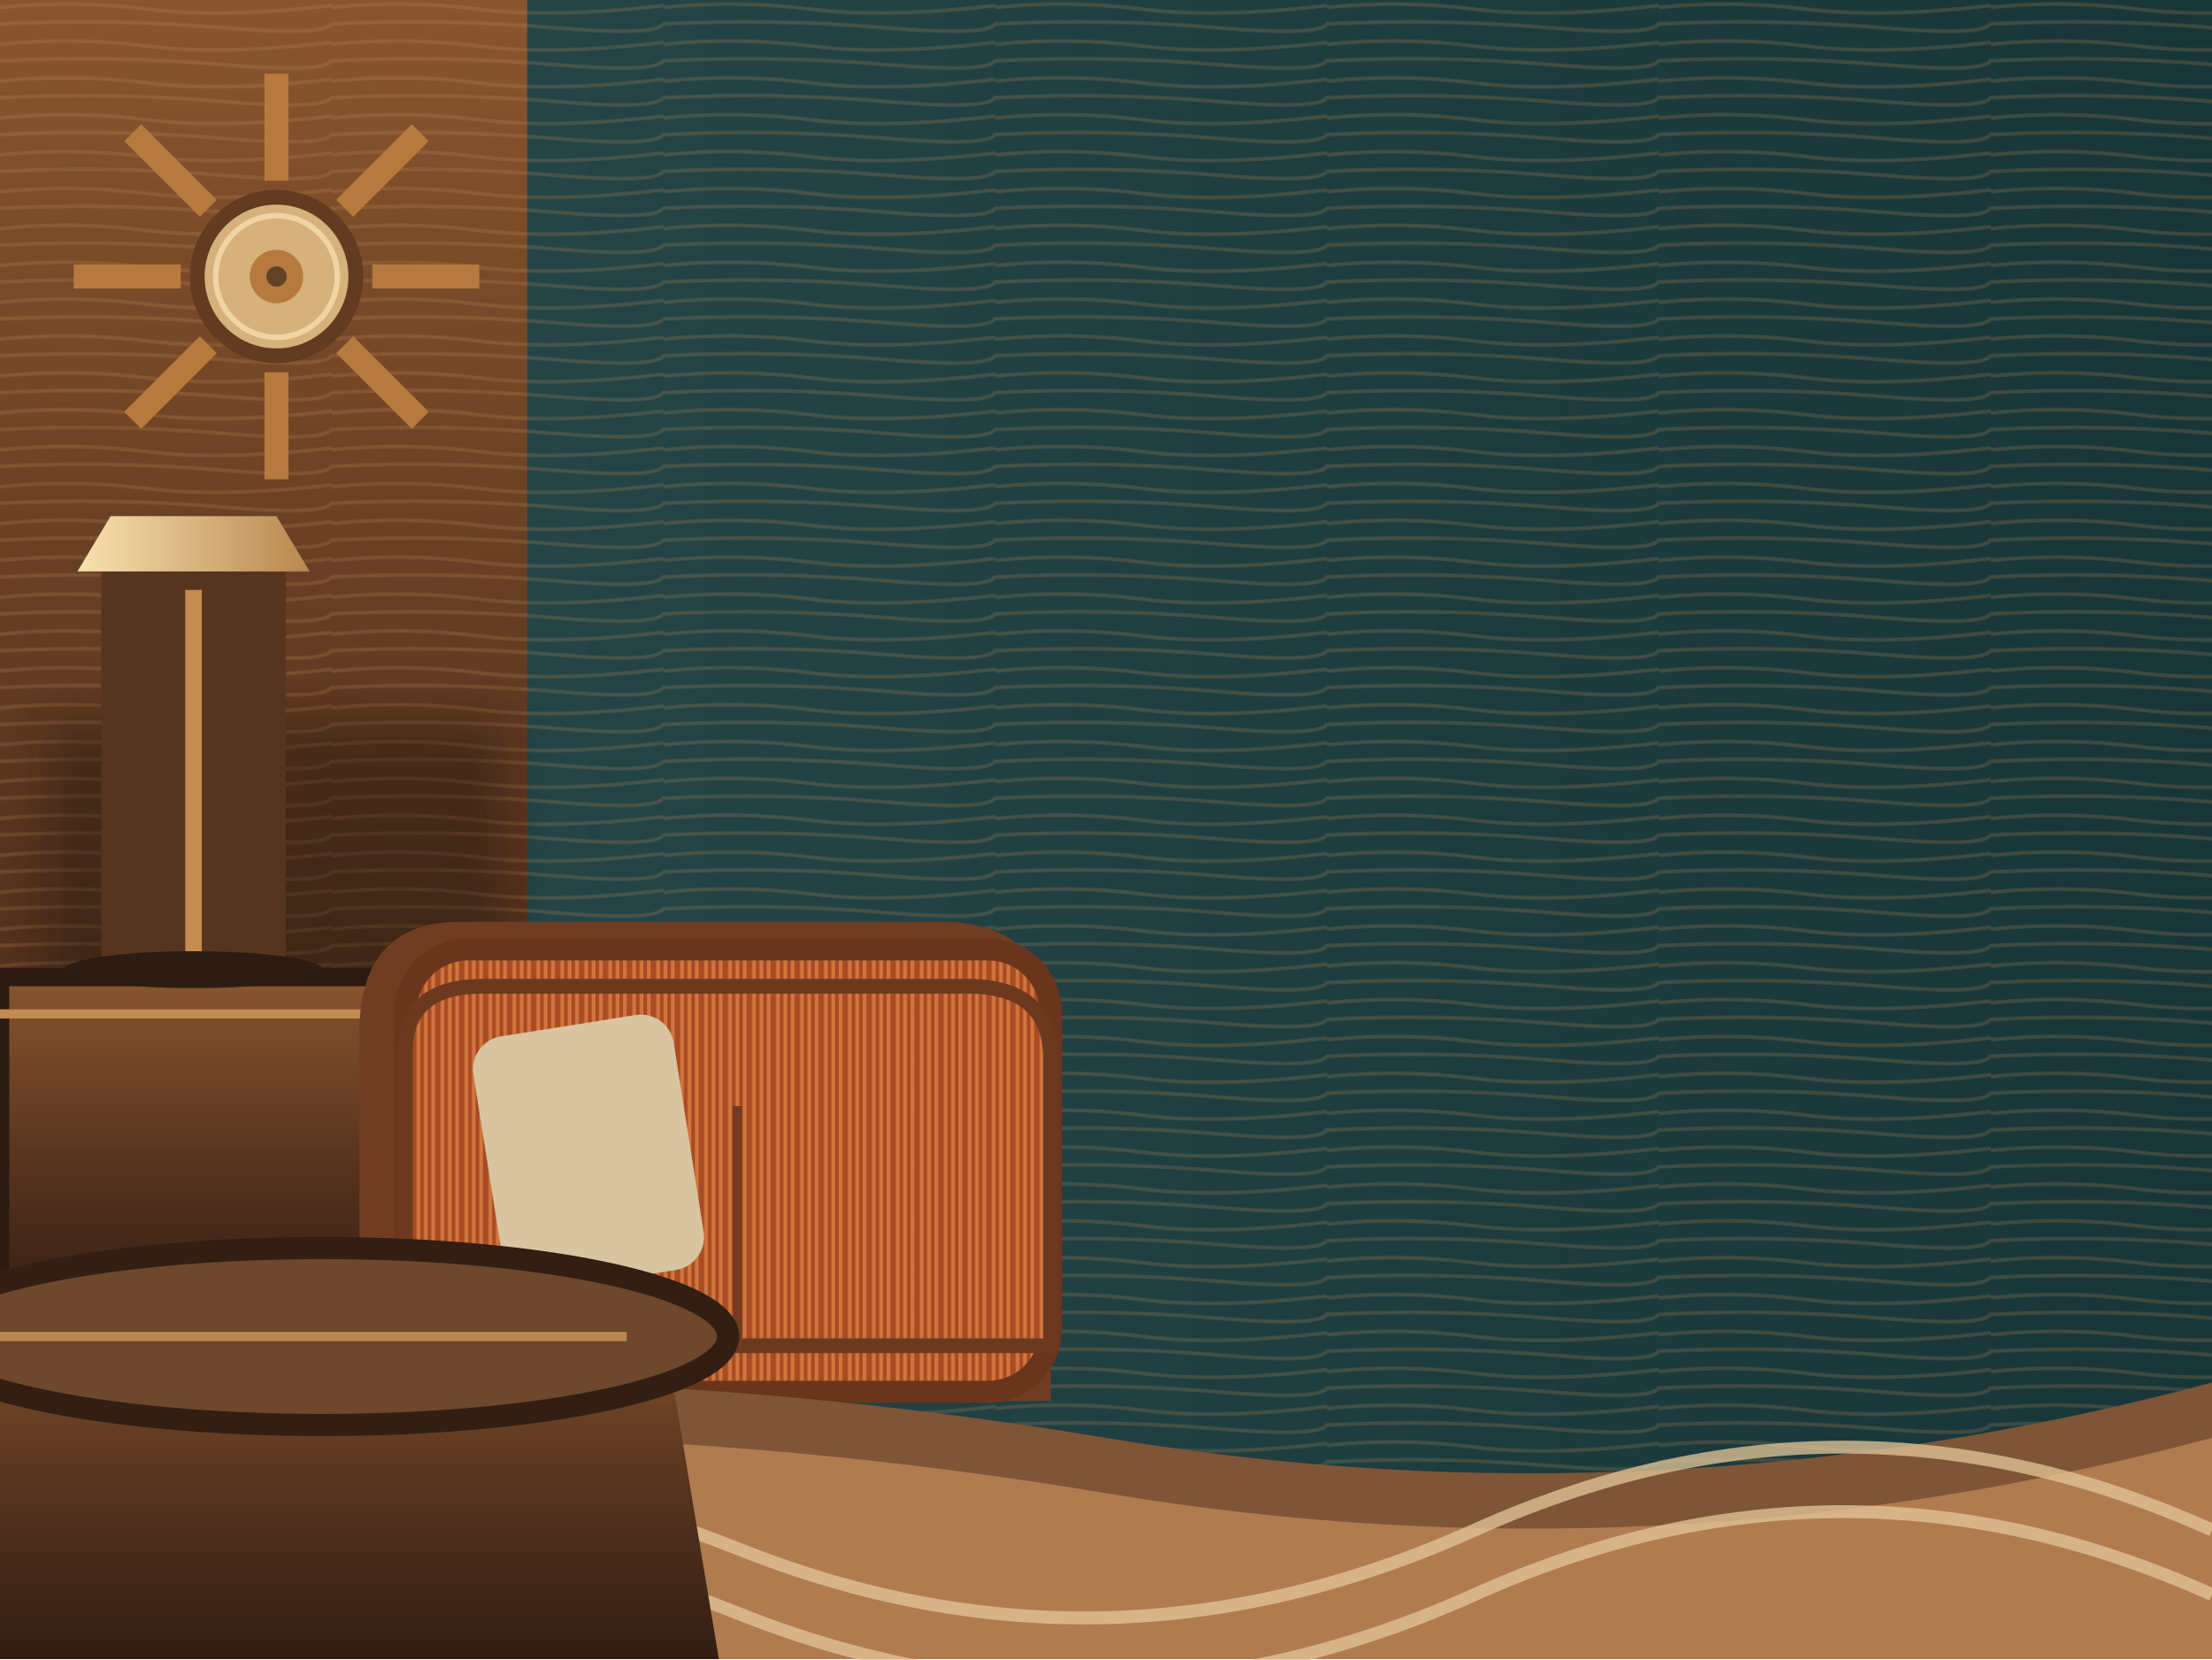
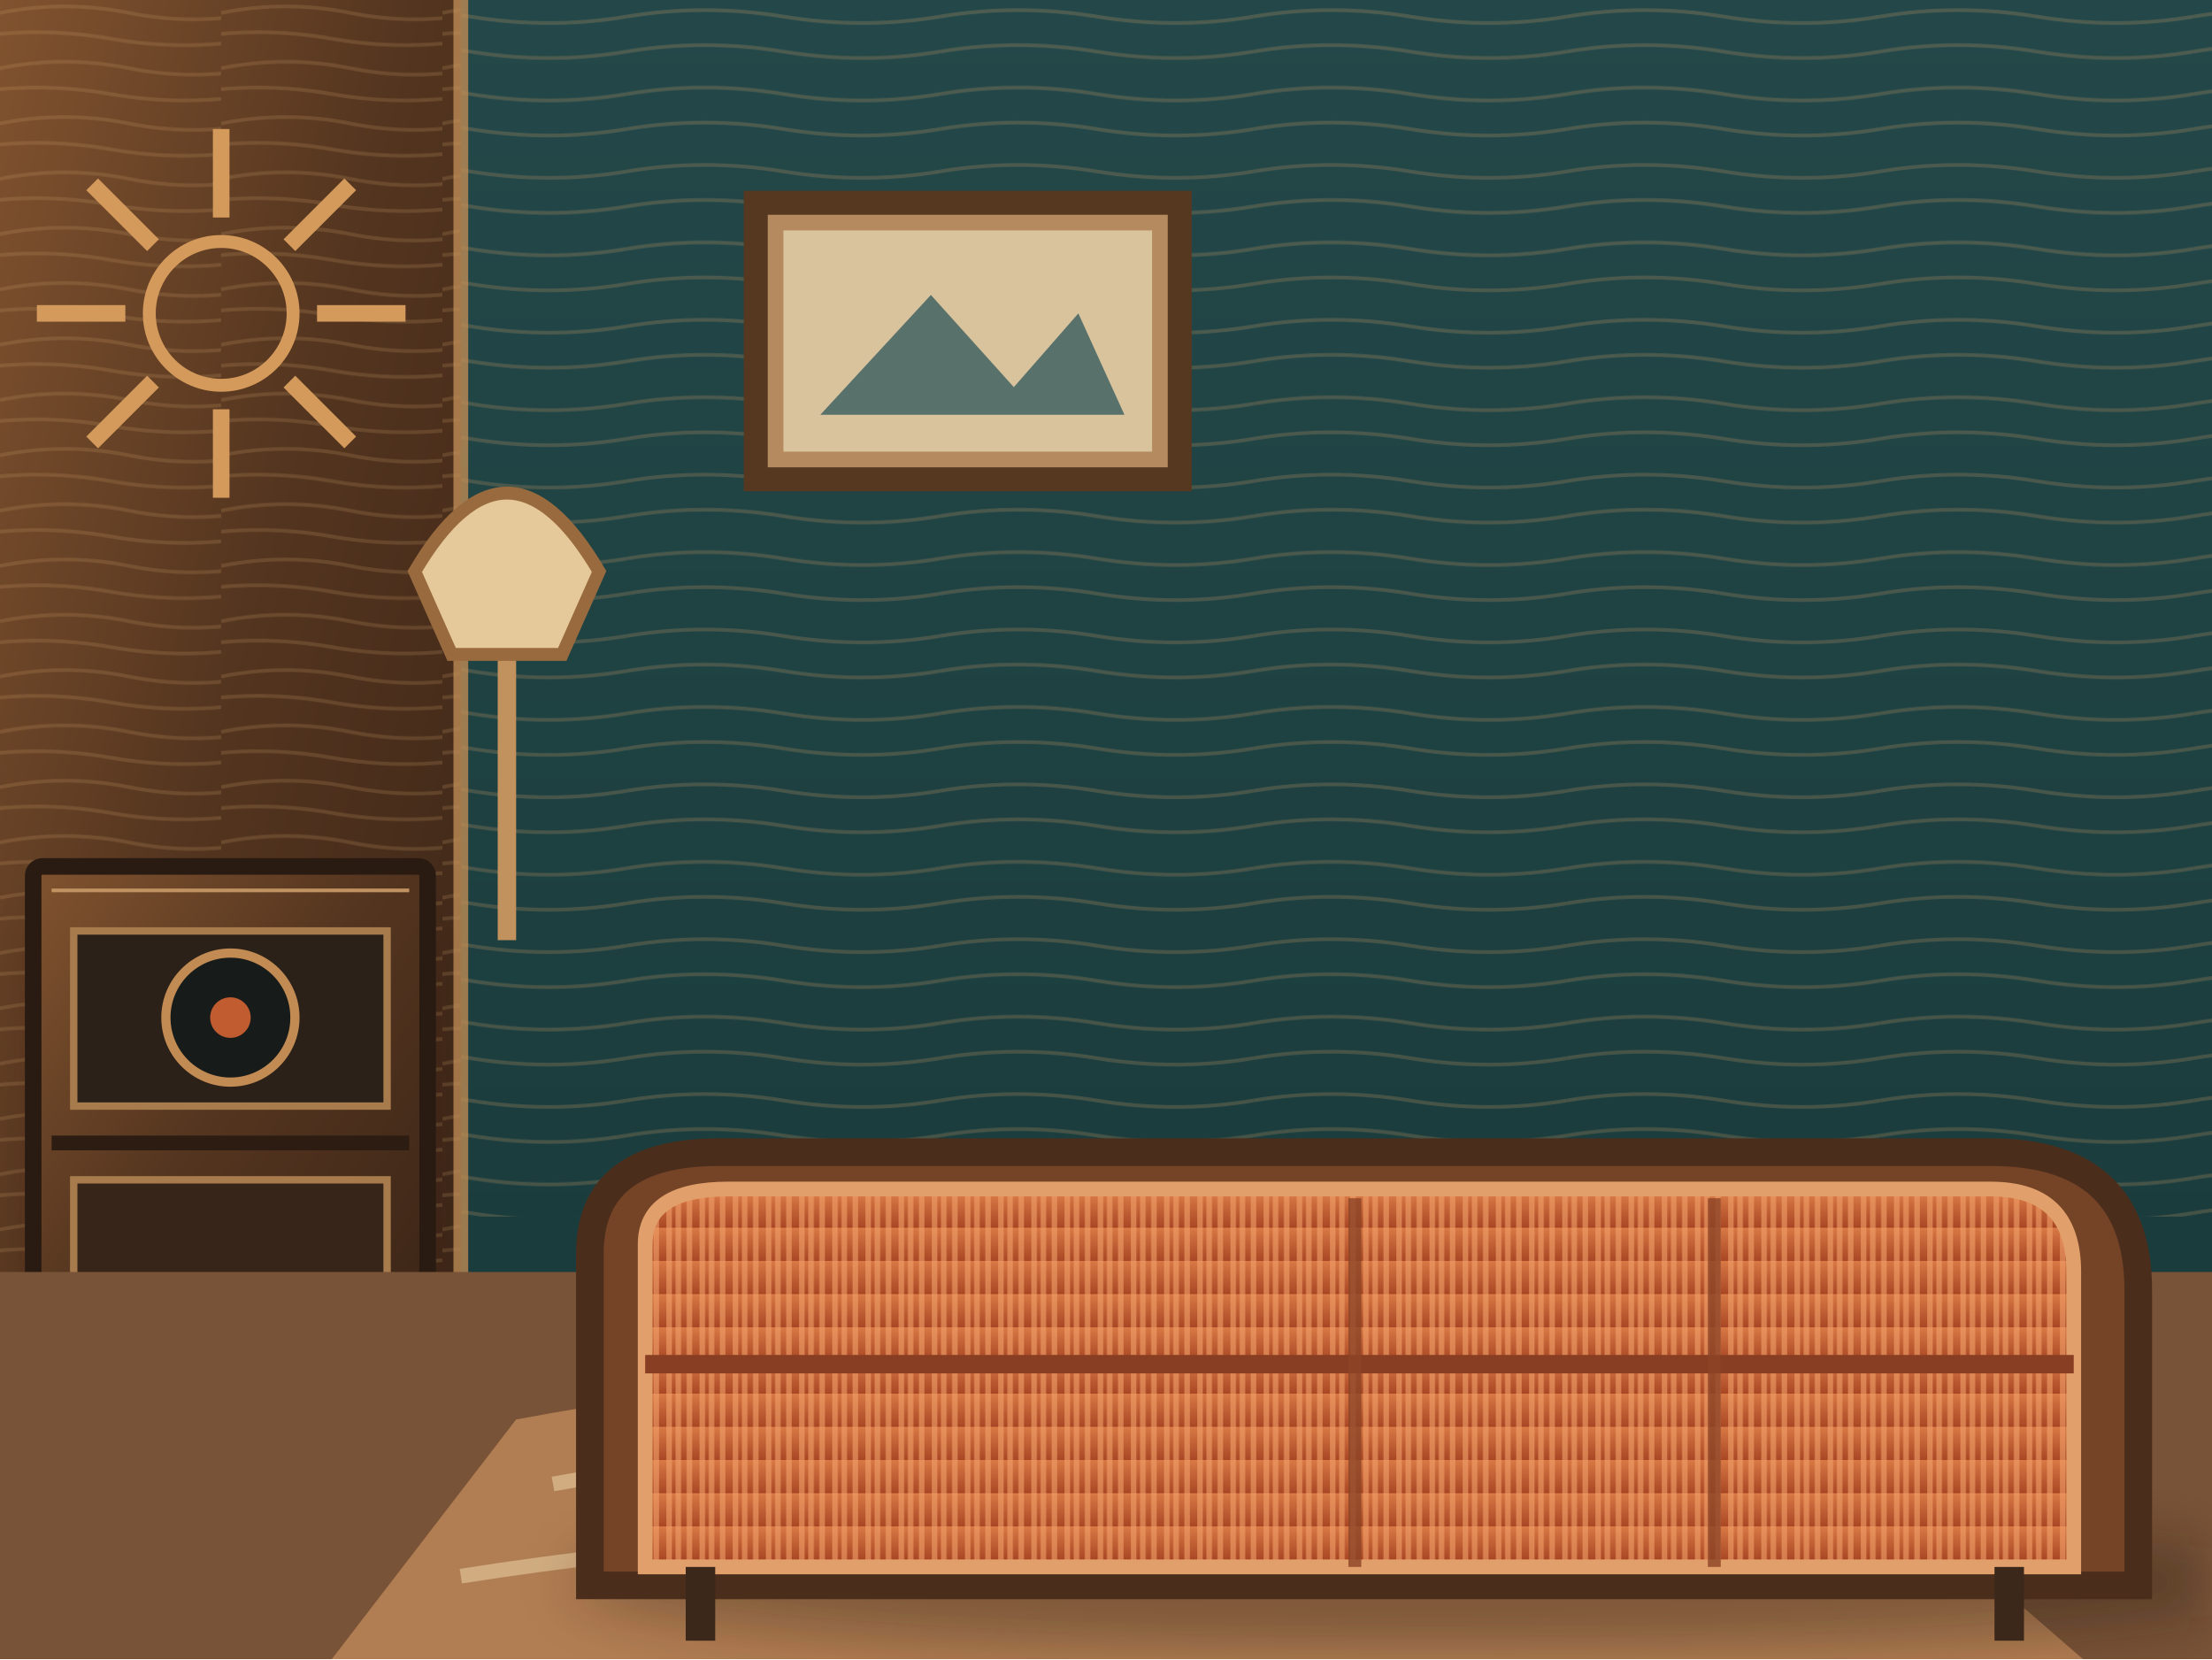
- <svg xmlns="http://www.w3.org/2000/svg" viewBox="0 0 1200 900">
+ <svg xmlns="http://www.w3.org/2000/svg" viewBox="0 0 1200 900" preserveAspectRatio="xMidYMid slice">
  <defs>
-     <linearGradient id="wall" x2="1">
-       <stop stop-color="#8c4d24" />
-       <stop offset=".23" stop-color="#a75e2e" />
-       <stop offset=".24" stop-color="#244446" />
-       <stop offset="1" stop-color="#183638" />
+     <linearGradient id="wall" x2="0" y2="1">
+       <stop stop-color="#244849" />
+       <stop offset="1" stop-color="#173839" />
    </linearGradient>
-     <linearGradient id="wood" x2="0" y2="1">
-       <stop stop-color="#89552e" />
-       <stop offset=".5" stop-color="#59351f" />
-       <stop offset="1" stop-color="#321d13" />
+     <linearGradient id="wood" x2="1" y2="1">
+       <stop stop-color="#81532f" />
+       <stop offset=".45" stop-color="#54351f" />
+       <stop offset="1" stop-color="#382316" />
    </linearGradient>
-     <linearGradient id="lamp">
-       <stop stop-color="#f8e2ae" />
-       <stop offset="1" stop-color="#b98750" />
+     <linearGradient id="seat" x2="0" y2="1">
+       <stop stop-color="#d87945" />
+       <stop offset="1" stop-color="#a94725" />
    </linearGradient>
-     <pattern id="grain" width="180" height="20" patternUnits="userSpaceOnUse">
-       <path d="M0 4 Q40 0 80 5T180 3M0 13 Q60 10 120 15T180 12" fill="none" stroke="#d19a62" stroke-opacity=".2" stroke-width="2" />
+     <pattern id="wallpaper" width="170" height="42" patternUnits="userSpaceOnUse">
+       <path d="M0 9 Q42 2 85 9T170 9 M0 28 Q42 21 85 28T170 28" fill="none" stroke="#c69a66" stroke-opacity=".25" stroke-width="2" />
    </pattern>
-     <pattern id="cord" width="13" height="13" patternUnits="userSpaceOnUse">
-       <rect width="13" height="13" fill="#a94c22" />
-       <path d="M2 0V13M7 0V13M11 0V13" stroke="#e38b50" stroke-width="2" opacity=".65" />
+     <pattern id="woodgrain" width="120" height="30" patternUnits="userSpaceOnUse">
+       <path d="M0 7Q35 0 70 7T140 7M-20 21Q20 14 60 21T140 21" fill="none" stroke="#d0a16a" stroke-opacity=".2" stroke-width="2" />
    </pattern>
-     <filter id="shadow">
-       <feGaussianBlur stdDeviation="12" />
+     <pattern id="cord" width="18" height="18" patternUnits="userSpaceOnUse">
+       <rect width="18" height="18" fill="url(#seat)" />
+       <path d="M3 0V18M8 0V18M14 0V18" stroke="#f1a16a" stroke-opacity=".6" stroke-width="3" />
+     </pattern>
+     <filter id="shadow" x="-30%" y="-30%" width="160%" height="160%">
+       <feGaussianBlur stdDeviation="15" />
    </filter>
  </defs>
  <rect width="1200" height="900" fill="url(#wall)" />
-   <rect x="0" y="0" width="286" height="900" fill="url(#wood)" />
-   <rect x="0" y="0" width="1200" height="900" fill="url(#grain)" />
-   <g transform="translate(150 150)" stroke="#b77a3e" stroke-width="9" fill="none">
-     <circle r="43" fill="#d6b17b" stroke="#623b20" stroke-width="8" />
-     <circle r="10" fill="#624326" />
-     <path d="M0-110V-52M0 52V110M-110 0H-52M52 0H110M-78-78L-37-37M37 37L78 78M78-78L37-37M-37 37L-78 78" stroke-width="13" />
-     <circle r="33" stroke="#f1d4a3" stroke-width="3" />
+   <rect x="250" width="950" height="660" fill="url(#wallpaper)" />
+   <rect width="250" height="900" fill="url(#wood)" />
+   <rect width="250" height="900" fill="url(#woodgrain)" />
+   <path d="M250 0V900" stroke="#bd8b55" stroke-width="8" opacity=".8" />
+   <rect x="24" y="500" width="202" height="285" rx="4" fill="#24180f" opacity=".32" filter="url(#shadow)" />
+   <rect x="18" y="470" width="214" height="300" rx="5" fill="url(#wood)" stroke="#291b12" stroke-width="9" />
+   <rect x="28" y="482" width="194" height="2" fill="#c09261" />
+   <path d="M28 620H222M28 755H222" stroke="#2d1c12" stroke-width="8" />
+   <rect x="40" y="505" width="170" height="95" fill="#2c2118" stroke="#a77b4c" stroke-width="4" />
+   <circle cx="125" cy="552" r="35" fill="#171b19" stroke="#c28b53" stroke-width="5" />
+   <circle cx="125" cy="552" r="11" fill="#c15b30" />
+   <rect x="40" y="640" width="170" height="95" fill="#372519" stroke="#a77b4c" stroke-width="4" />
+   <g transform="translate(120 170)" stroke="#d49a5b" stroke-width="9" fill="none">
+     <circle r="39" stroke-width="7" />
+     <path d="M0-100V-52M0 52V100M-100 0H-52M52 0H100M-70-70L-37-37M37 37L70 70M70-70L37-37M-37 37L-70 70" />
  </g>
-   <rect x="24" y="390" width="250" height="420" fill="#211911" opacity=".4" filter="url(#shadow)" />
-   <path d="M0 530H300V720H0Z" fill="url(#wood)" stroke="#2b1b12" stroke-width="10" />
-   <path d="M0 550H300" stroke="#c18a51" stroke-width="5" />
-   <rect x="55" y="300" width="100" height="230" rx="8" fill="#55351f" />
-   <path d="M42 310H168L150 280H60Z" fill="url(#lamp)" />
-   <path d="M105 320V525" stroke="#c58b4f" stroke-width="9" />
-   <ellipse cx="105" cy="526" rx="70" ry="10" fill="#2c1c13" />
-   <g transform="translate(220 500)">
-     <path d="M-25 60Q-25 0 30 0H290Q350 0 350 60V260H-25Z" fill="#713d22" />
-     <rect x="0" y="15" width="350" height="240" rx="34" fill="url(#cord)" stroke="#6a351d" stroke-width="12" />
-     <path d="M0 70Q0 35 42 35H305Q350 35 350 75V230H0Z" fill="url(#cord)" stroke="#6c391f" stroke-width="8" />
-     <rect x="34" y="65" width="110" height="140" rx="18" fill="#d8c4a0" transform="rotate(-9 34 65)" />
-     <path d="M180 100V230" stroke="#74391e" stroke-width="5" />
-   </g>
-   <path d="M0 760Q300 730 600 780T1200 750V900H0Z" fill="#7e5537" />
-   <path d="M0 790Q300 760 600 810T1200 780V900H0Z" fill="#b17b50" />
-   <g stroke="#e4c79a" stroke-width="7" opacity=".75" fill="none">
-     <path d="M0 830Q200 760 400 840T800 830T1200 830M0 865Q200 795 400 875T800 865T1200 865" />
-   </g>
-   <path d="M0 710Q200 690 360 720L390 900H0Z" fill="url(#wood)" />
-   <ellipse cx="175" cy="725" rx="220" ry="48" fill="#6d482c" stroke="#321e13" stroke-width="12" />
-   <path d="M0 725H340" stroke="#bb8750" stroke-width="5" />
+   <rect x="410" y="110" width="230" height="150" fill="#b48a5e" stroke="#563820" stroke-width="13" />
+   <rect x="425" y="125" width="200" height="120" fill="#d9c39d" />
+   <path d="M445 225L505 160L550 210L585 170L610 225Z" fill="#58716b" />
+   <path d="M0 690H1200V900H0Z" fill="#795337" />
+   <path d="M280 770Q600 710 980 770L1130 900H180Z" fill="#b17d52" />
+   <path d="M300 805Q600 750 1000 805M250 855Q600 800 1050 855" stroke="#e2c59a" stroke-width="8" fill="none" opacity=".65" />
+   <ellipse cx="780" cy="858" rx="470" ry="38" fill="#21170f" opacity=".35" filter="url(#shadow)" />
+   <path d="M320 680Q320 625 390 625H1080Q1160 625 1160 700V860H320Z" fill="#754326" stroke="#4b2d1c" stroke-width="15" />
+   <path d="M350 675Q350 645 395 645H1080Q1125 645 1125 690V850H350Z" fill="url(#cord)" stroke="#e1a06b" stroke-width="8" />
+   <path d="M350 740H1125" stroke="#873e22" stroke-width="10" />
+   <path d="M735 650V850M930 650V850" stroke="#8c4325" stroke-width="7" opacity=".8" />
+   <path d="M380 850V890M1090 850V890" stroke="#3c281a" stroke-width="16" />
+   <path d="M275 300V510" stroke="#c2925e" stroke-width="10" />
+   <path d="M225 310Q275 225 325 310L305 355H245Z" fill="#e6c99a" stroke="#986a3d" stroke-width="7" />
</svg>
